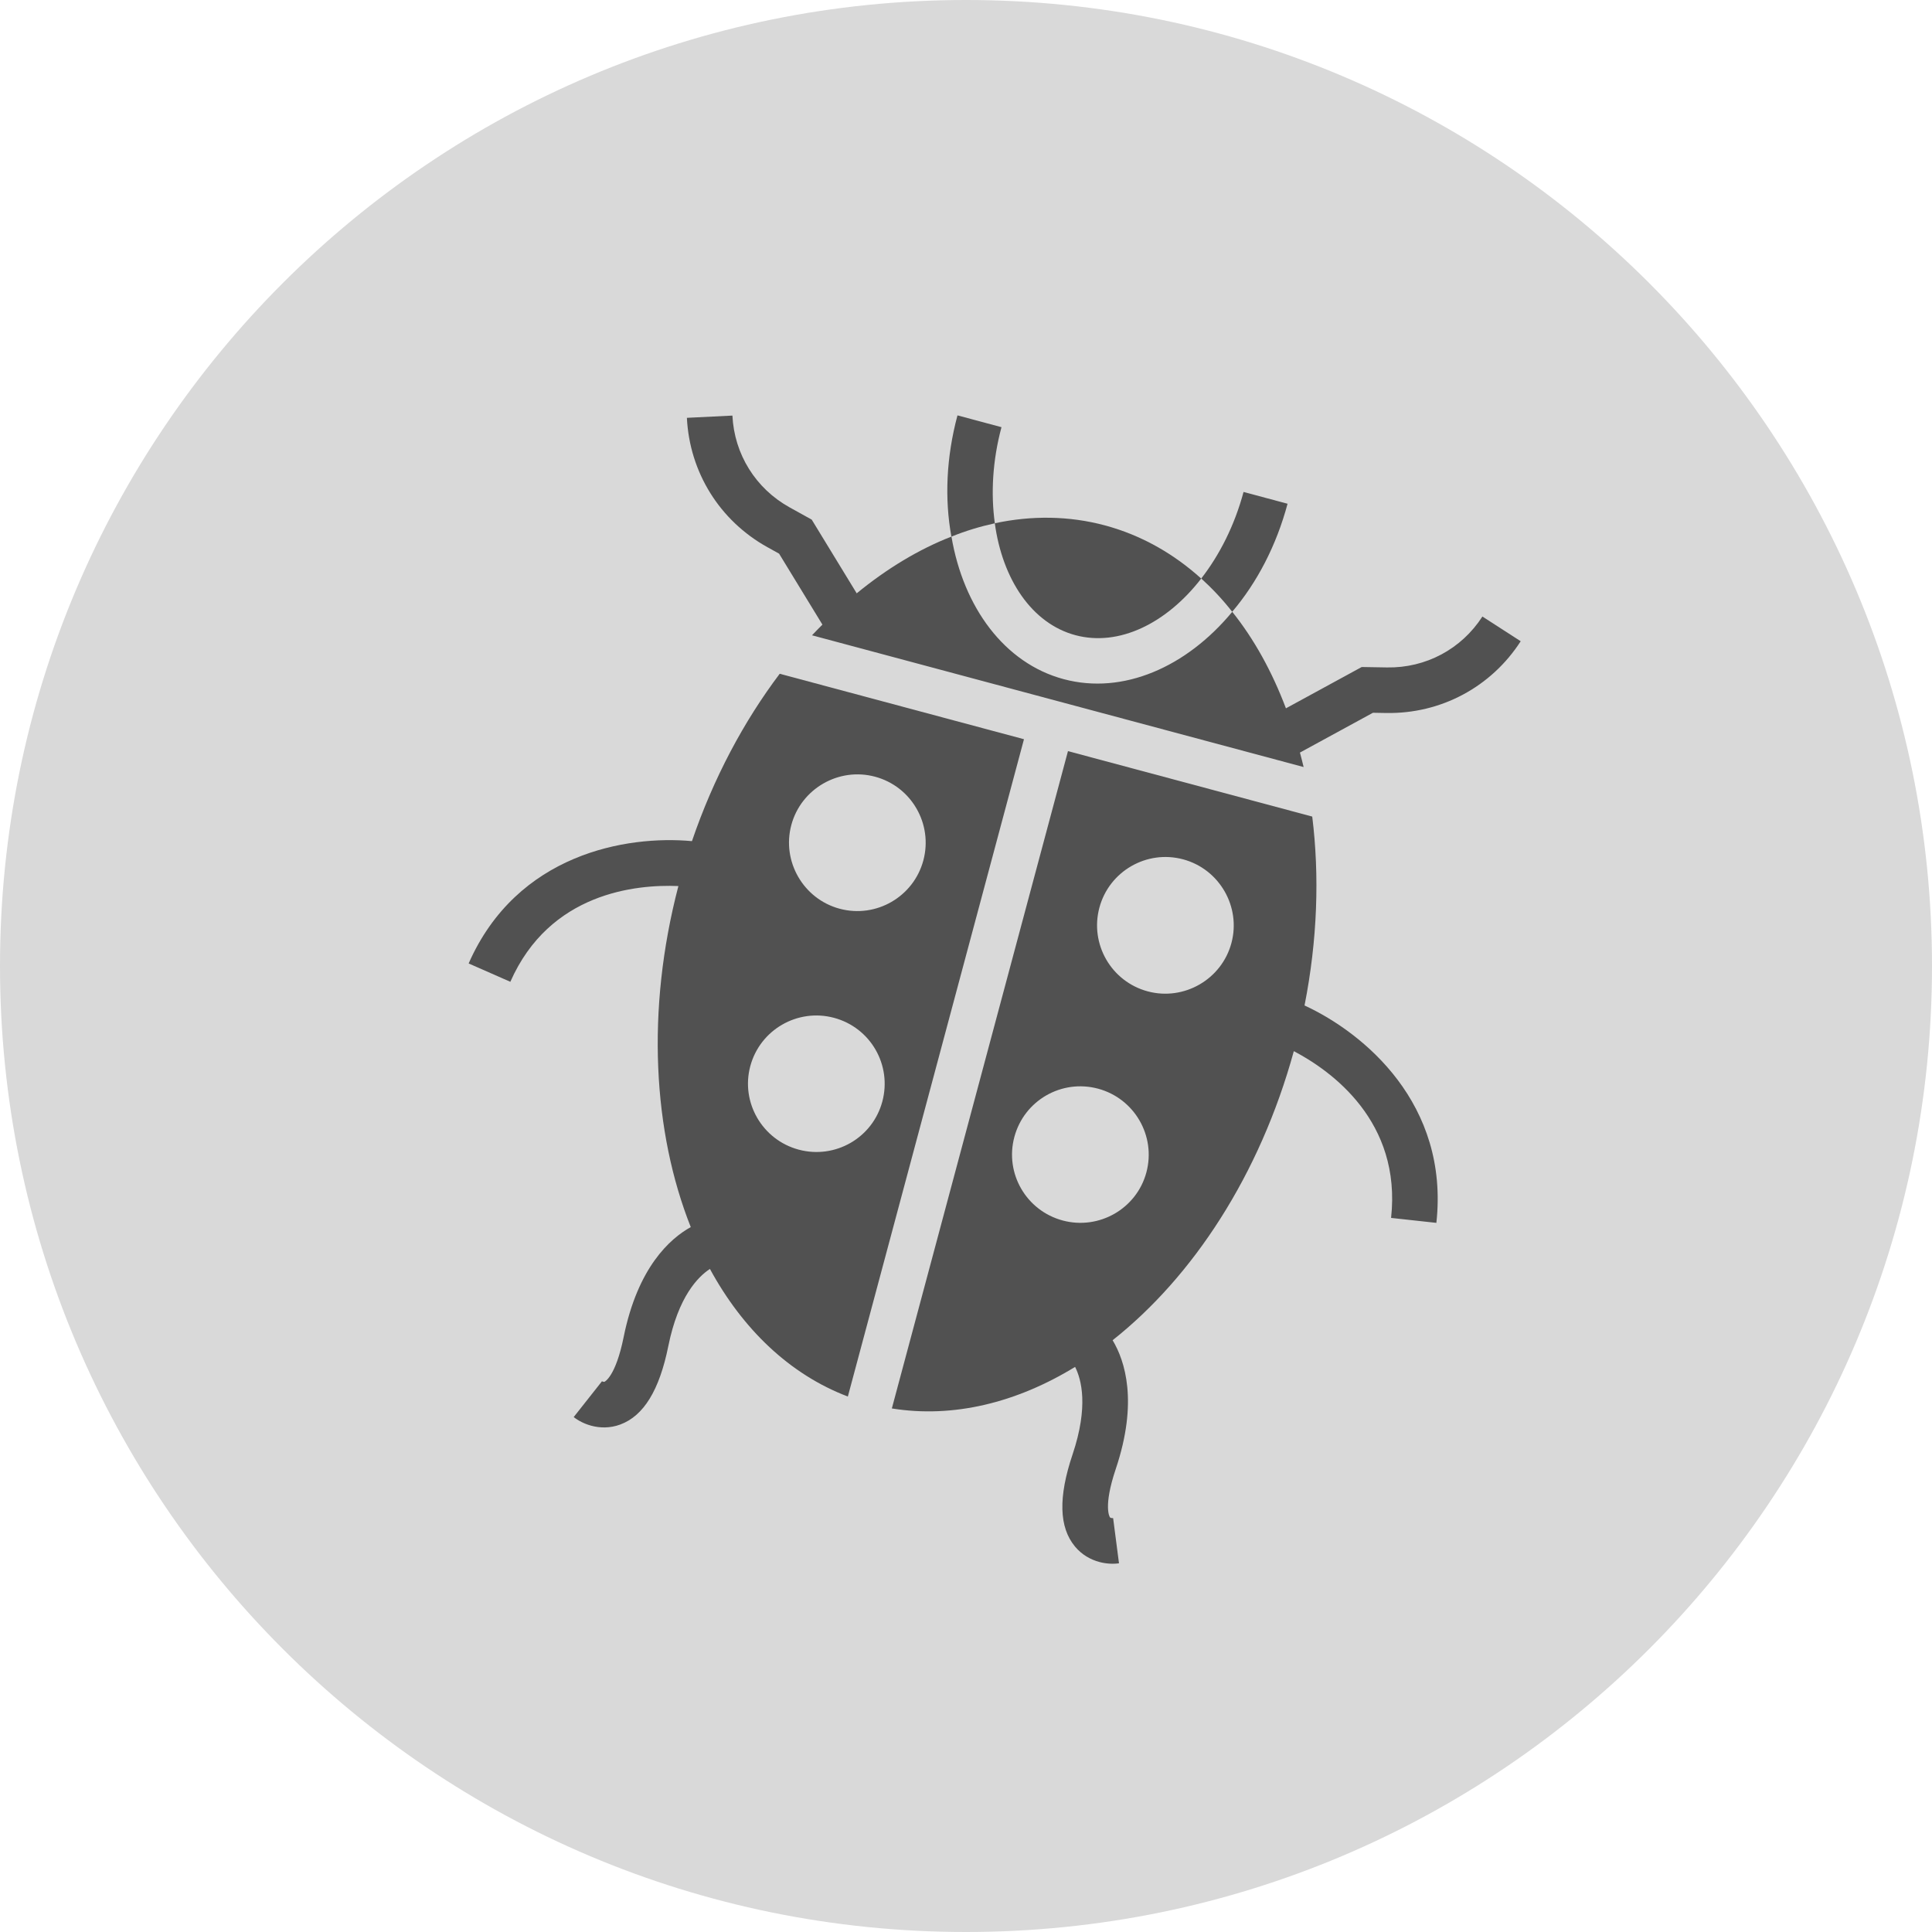
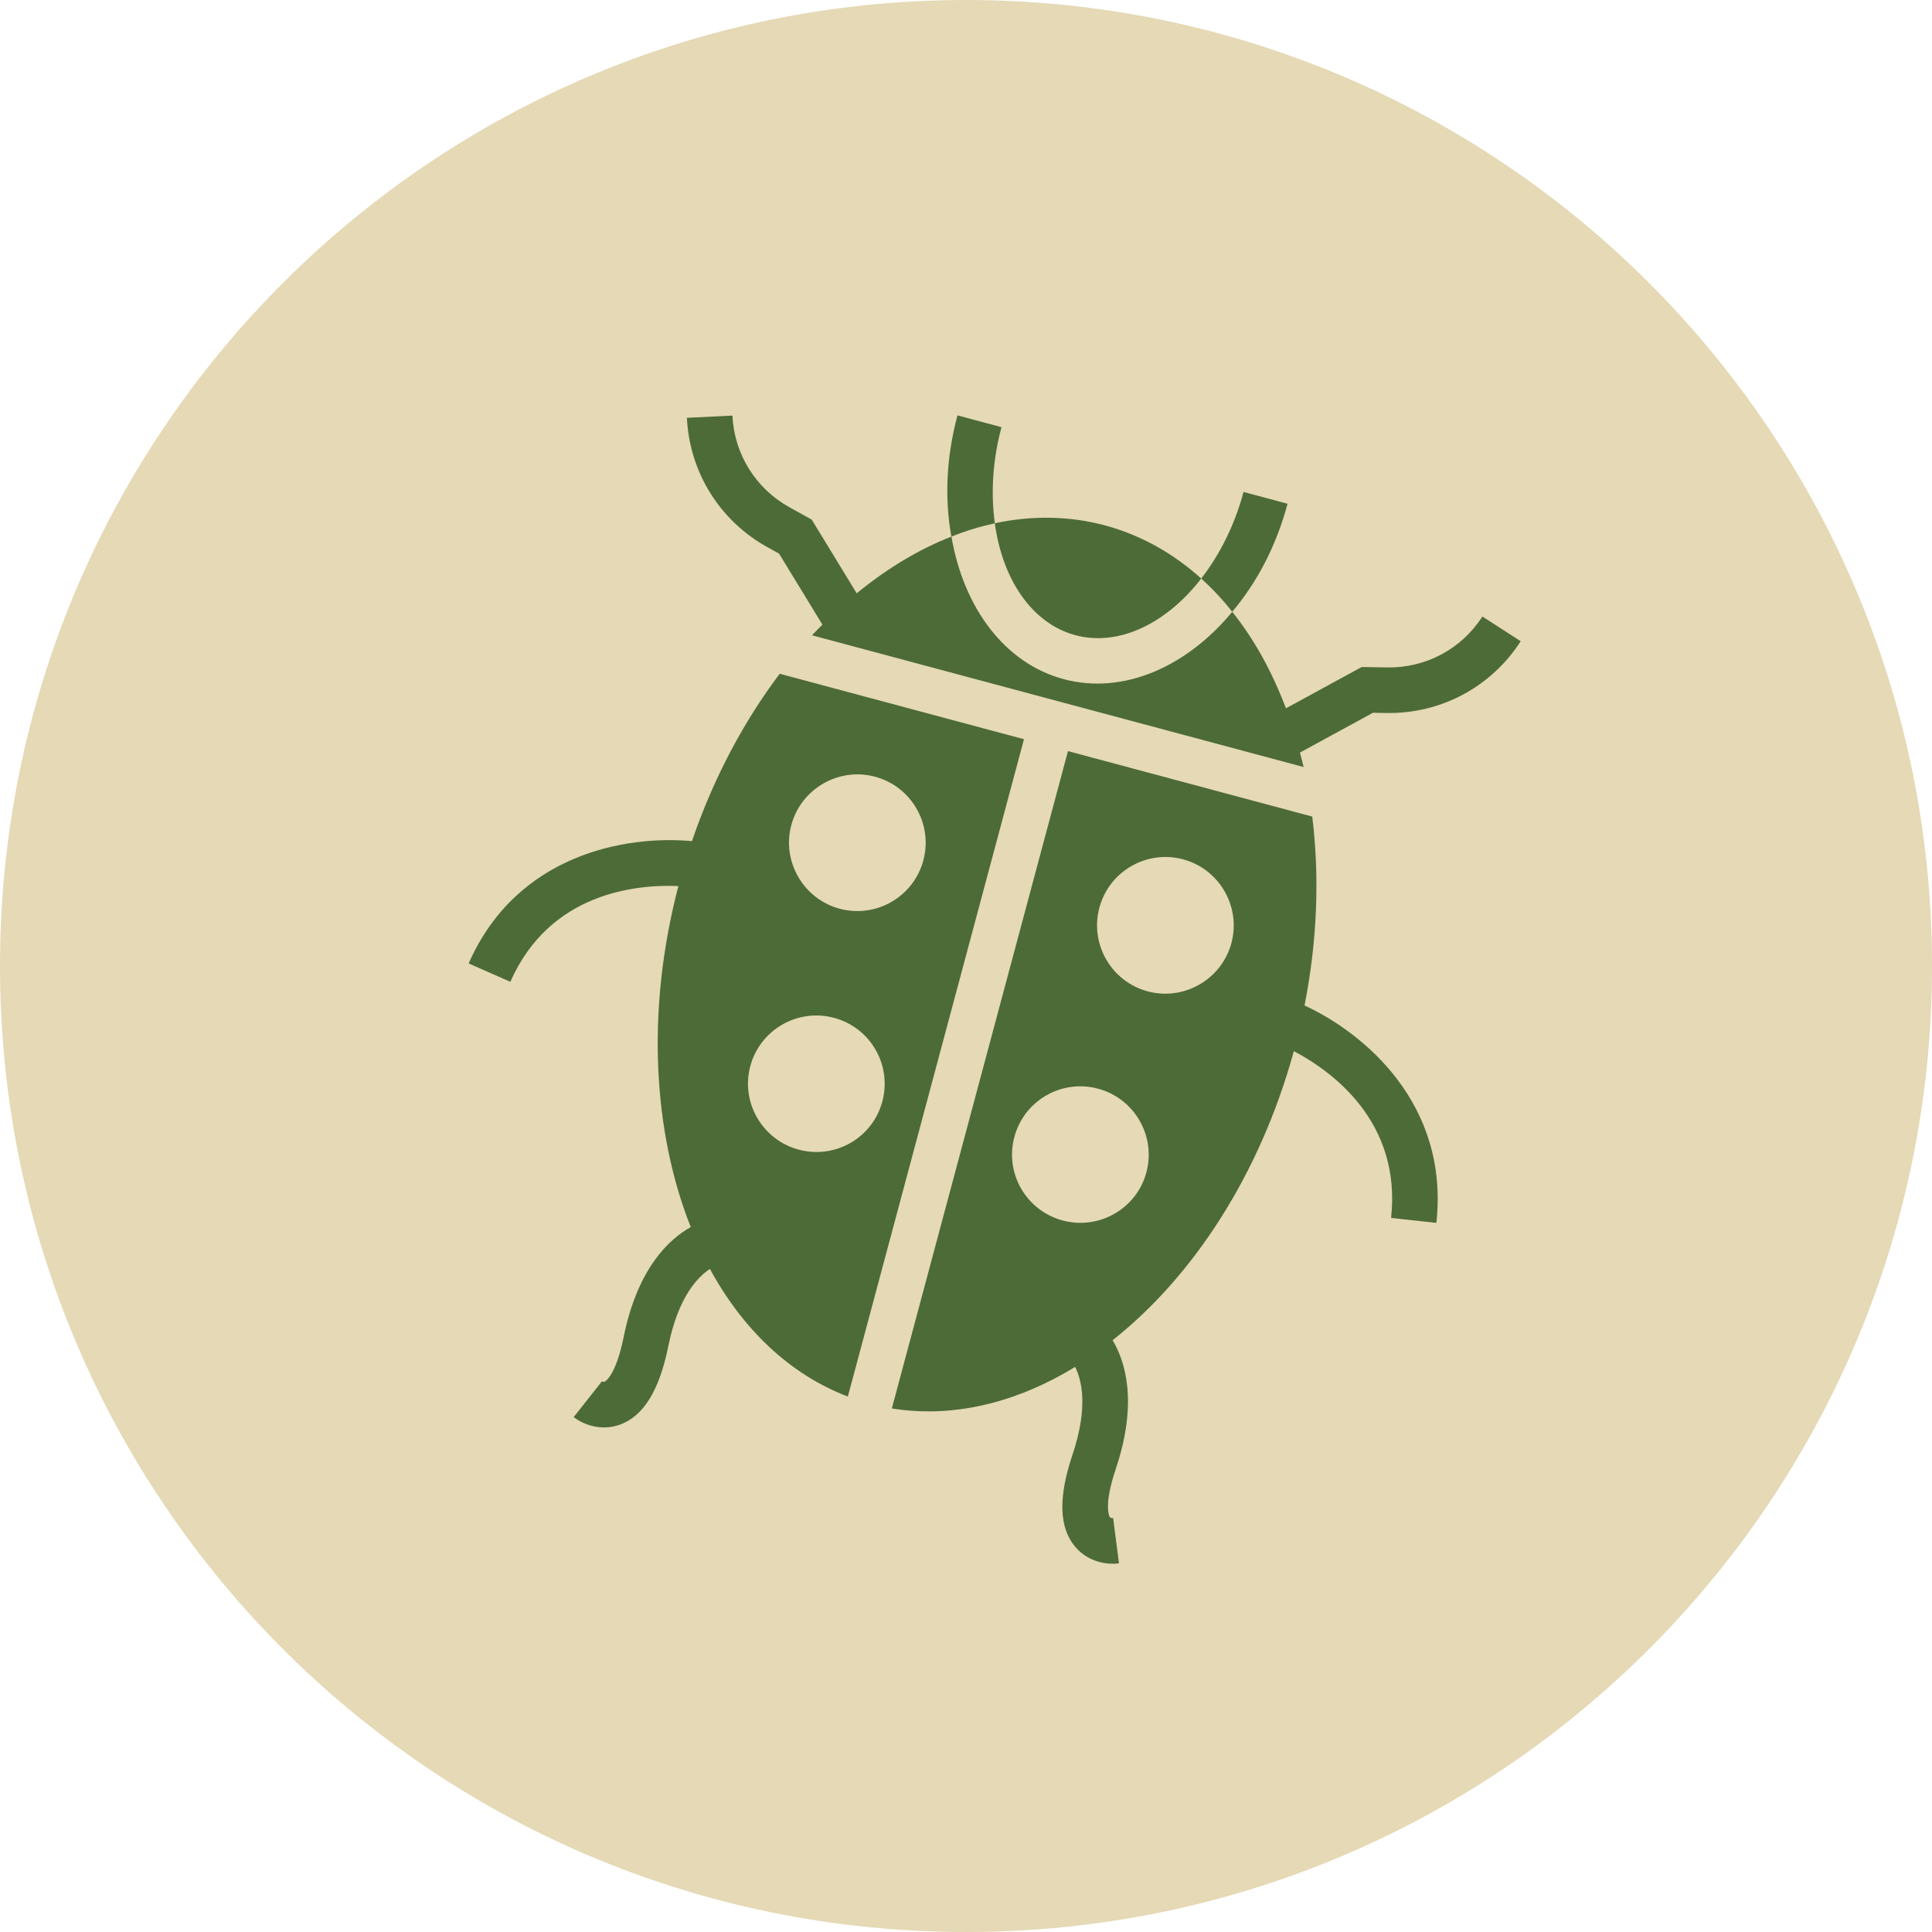
<svg xmlns="http://www.w3.org/2000/svg" width="123" height="123" viewBox="0 0 123 123" fill="none">
-   <circle cx="61.5" cy="61.5" r="61.5" fill="#D9D9D9" />
-   <path d="M63.759 27.196L60.957 26.445C60.24 29.121 60.132 31.765 60.57 34.165C61.481 33.794 62.411 33.517 63.336 33.315C63.075 31.428 63.188 29.326 63.759 27.196Z" fill="#515151" />
-   <path d="M81.972 32.071L79.17 31.32C78.599 33.449 77.646 35.326 76.477 36.83C77.177 37.468 77.844 38.172 78.447 38.949C80.026 37.09 81.255 34.746 81.972 32.071Z" fill="#515151" />
-   <path d="M68.467 40.439C71.241 41.182 74.271 39.681 76.475 36.834C74.698 35.231 72.638 34.064 70.34 33.448C68.043 32.833 65.675 32.814 63.334 33.313C63.819 36.882 65.693 39.696 68.467 40.439Z" fill="#515151" />
-   <path d="M44.053 53.551C39.89 53.166 32.911 54.351 29.836 61.338L32.491 62.506C34.991 56.826 40.487 56.298 43.19 56.41C41.118 64.333 41.576 72.075 43.977 78.122C42.65 78.858 40.602 80.685 39.705 85.121C39.194 87.652 38.492 87.967 38.486 87.97C38.464 87.98 38.433 87.975 38.403 87.967C38.353 87.953 38.307 87.931 38.322 87.941L36.524 90.217C36.806 90.439 37.195 90.647 37.645 90.768C38.193 90.915 38.831 90.933 39.48 90.695C40.977 90.145 41.981 88.51 42.549 85.695C43.189 82.525 44.453 81.273 45.197 80.786C47.281 84.618 50.272 87.501 53.978 88.91L65.191 47.062L49.64 42.895C47.355 45.924 45.428 49.523 44.053 53.55L44.053 53.551ZM56.173 70.129C55.554 72.441 53.173 73.815 50.848 73.191C48.536 72.572 47.147 70.188 47.767 67.876C48.39 65.55 50.785 64.18 53.096 64.799C55.422 65.422 56.796 67.803 56.173 70.129ZM55.708 49.448C58.034 50.071 59.404 52.465 58.785 54.777C58.166 57.089 55.782 58.477 53.456 57.854C51.144 57.234 49.759 54.836 50.379 52.525C50.998 50.213 53.396 48.828 55.708 49.448Z" fill="#515151" />
-   <path d="M48.86 34.837L49.6 35.248L52.359 39.766C52.137 39.991 51.913 40.212 51.696 40.446L82.995 48.833C82.923 48.521 82.84 48.218 82.76 47.912L87.408 45.378L88.255 45.393C91.732 45.452 94.932 43.744 96.815 40.824L94.377 39.251C93.042 41.323 90.772 42.535 88.305 42.492L86.693 42.465L81.868 45.095C80.994 42.779 79.849 40.695 78.451 38.951C75.542 42.466 71.505 44.252 67.722 43.239C63.939 42.225 61.336 38.659 60.574 34.161C58.491 34.972 56.458 36.204 54.542 37.774L51.678 33.082L50.269 32.301C48.11 31.104 46.749 28.92 46.629 26.458L43.731 26.601C43.902 30.071 45.819 33.15 48.86 34.838L48.86 34.837Z" fill="#515151" />
-   <path d="M83.053 64.012C83.877 59.836 84.009 55.754 83.543 51.987L67.992 47.82L56.779 89.668C60.693 90.301 64.726 89.299 68.446 87.023C68.846 87.817 69.314 89.534 68.284 92.598C67.368 95.321 67.421 97.239 68.442 98.463C68.884 98.994 69.447 99.297 69.994 99.444C70.444 99.564 70.885 99.578 71.24 99.527L70.867 96.651C70.848 96.653 70.707 96.654 70.665 96.6C70.661 96.594 70.211 95.97 71.034 93.523C72.476 89.233 71.615 86.626 70.834 85.325C75.936 81.29 80.204 74.816 82.371 66.921C84.774 68.186 89.236 71.391 88.563 77.538L91.446 77.853C92.275 70.282 86.85 65.77 83.053 64.013L83.053 64.012ZM64.578 72.387C65.201 70.061 67.581 68.687 69.907 69.31C72.219 69.93 73.608 72.314 72.984 74.64C72.365 76.952 69.97 78.322 67.659 77.703C65.333 77.079 63.959 74.699 64.578 72.387ZM73.069 63.115C70.743 62.492 69.373 60.098 69.992 57.786C70.611 55.474 72.995 54.086 75.321 54.709C77.633 55.328 79.018 57.727 78.398 60.038C77.779 62.35 75.381 63.735 73.069 63.115Z" fill="#515151" />
+   <circle cx="61.5" cy="61.5" r="61.5" fill="#E5D9B6" />
+   <path d="M63.759 27.196L60.957 26.445C60.24 29.121 60.132 31.765 60.57 34.165C61.481 33.794 62.411 33.517 63.336 33.315C63.075 31.428 63.188 29.326 63.759 27.196Z" fill="#4D6B36" />
+   <path d="M81.972 32.071L79.17 31.32C78.599 33.449 77.646 35.326 76.477 36.83C77.177 37.468 77.844 38.172 78.447 38.949C80.026 37.09 81.255 34.746 81.972 32.071Z" fill="#4D6B36" />
+   <path d="M68.467 40.439C71.241 41.182 74.271 39.681 76.475 36.834C74.698 35.231 72.638 34.064 70.34 33.448C68.043 32.833 65.675 32.814 63.334 33.313C63.819 36.882 65.693 39.696 68.467 40.439Z" fill="#4D6B36" />
+   <path d="M44.053 53.551C39.89 53.166 32.911 54.351 29.836 61.338L32.491 62.506C34.991 56.826 40.487 56.298 43.19 56.41C41.118 64.333 41.576 72.075 43.977 78.122C42.65 78.858 40.602 80.685 39.705 85.121C39.194 87.652 38.492 87.967 38.486 87.97C38.464 87.98 38.433 87.975 38.403 87.967C38.353 87.953 38.307 87.931 38.322 87.941L36.524 90.217C36.806 90.439 37.195 90.647 37.645 90.768C38.193 90.915 38.831 90.933 39.48 90.695C40.977 90.145 41.981 88.51 42.549 85.695C43.189 82.525 44.453 81.273 45.197 80.786C47.281 84.618 50.272 87.501 53.978 88.91L65.191 47.062L49.64 42.895C47.355 45.924 45.428 49.523 44.053 53.55L44.053 53.551ZM56.173 70.129C55.554 72.441 53.173 73.815 50.848 73.191C48.536 72.572 47.147 70.188 47.767 67.876C48.39 65.55 50.785 64.18 53.096 64.799C55.422 65.422 56.796 67.803 56.173 70.129ZM55.708 49.448C58.034 50.071 59.404 52.465 58.785 54.777C58.166 57.089 55.782 58.477 53.456 57.854C51.144 57.234 49.759 54.836 50.379 52.525C50.998 50.213 53.396 48.828 55.708 49.448Z" fill="#4D6B36" />
+   <path d="M48.86 34.837L49.6 35.248L52.359 39.766C52.137 39.991 51.913 40.212 51.696 40.446L82.995 48.833C82.923 48.521 82.84 48.218 82.76 47.912L87.408 45.378L88.255 45.393C91.732 45.452 94.932 43.744 96.815 40.824L94.377 39.251C93.042 41.323 90.772 42.535 88.305 42.492L86.693 42.465L81.868 45.095C80.994 42.779 79.849 40.695 78.451 38.951C75.542 42.466 71.505 44.252 67.722 43.239C63.939 42.225 61.336 38.659 60.574 34.161C58.491 34.972 56.458 36.204 54.542 37.774L51.678 33.082L50.269 32.301C48.11 31.104 46.749 28.92 46.629 26.458L43.731 26.601C43.902 30.071 45.819 33.15 48.86 34.838L48.86 34.837Z" fill="#4D6B36" />
+   <path d="M83.053 64.012C83.877 59.836 84.009 55.754 83.543 51.987L67.992 47.82L56.779 89.668C60.693 90.301 64.726 89.299 68.446 87.023C68.846 87.817 69.314 89.534 68.284 92.598C67.368 95.321 67.421 97.239 68.442 98.463C68.884 98.994 69.447 99.297 69.994 99.444C70.444 99.564 70.885 99.578 71.24 99.527L70.867 96.651C70.848 96.653 70.707 96.654 70.665 96.6C70.661 96.594 70.211 95.97 71.034 93.523C72.476 89.233 71.615 86.626 70.834 85.325C75.936 81.29 80.204 74.816 82.371 66.921C84.774 68.186 89.236 71.391 88.563 77.538L91.446 77.853C92.275 70.282 86.85 65.77 83.053 64.013L83.053 64.012ZM64.578 72.387C65.201 70.061 67.581 68.687 69.907 69.31C72.219 69.93 73.608 72.314 72.984 74.64C72.365 76.952 69.97 78.322 67.659 77.703C65.333 77.079 63.959 74.699 64.578 72.387ZM73.069 63.115C70.743 62.492 69.373 60.098 69.992 57.786C70.611 55.474 72.995 54.086 75.321 54.709C77.633 55.328 79.018 57.727 78.398 60.038C77.779 62.35 75.381 63.735 73.069 63.115Z" fill="#4D6B36" />
</svg>
